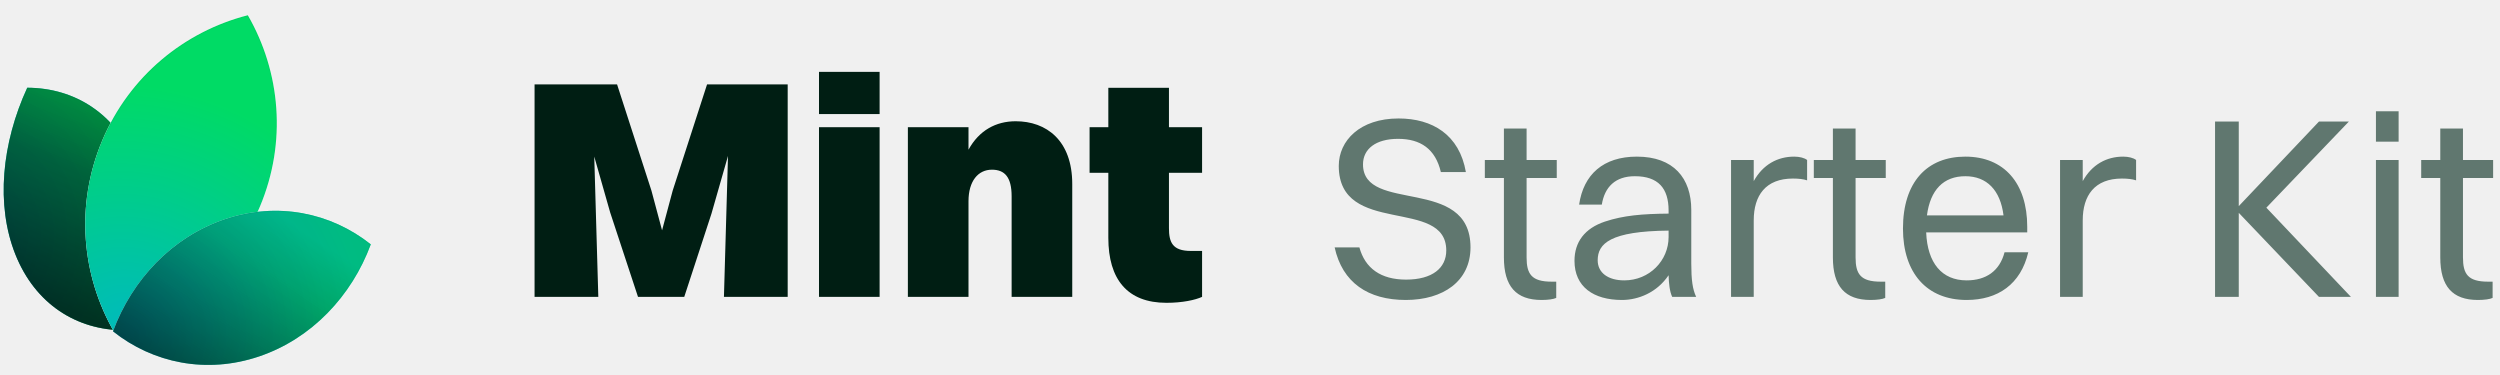
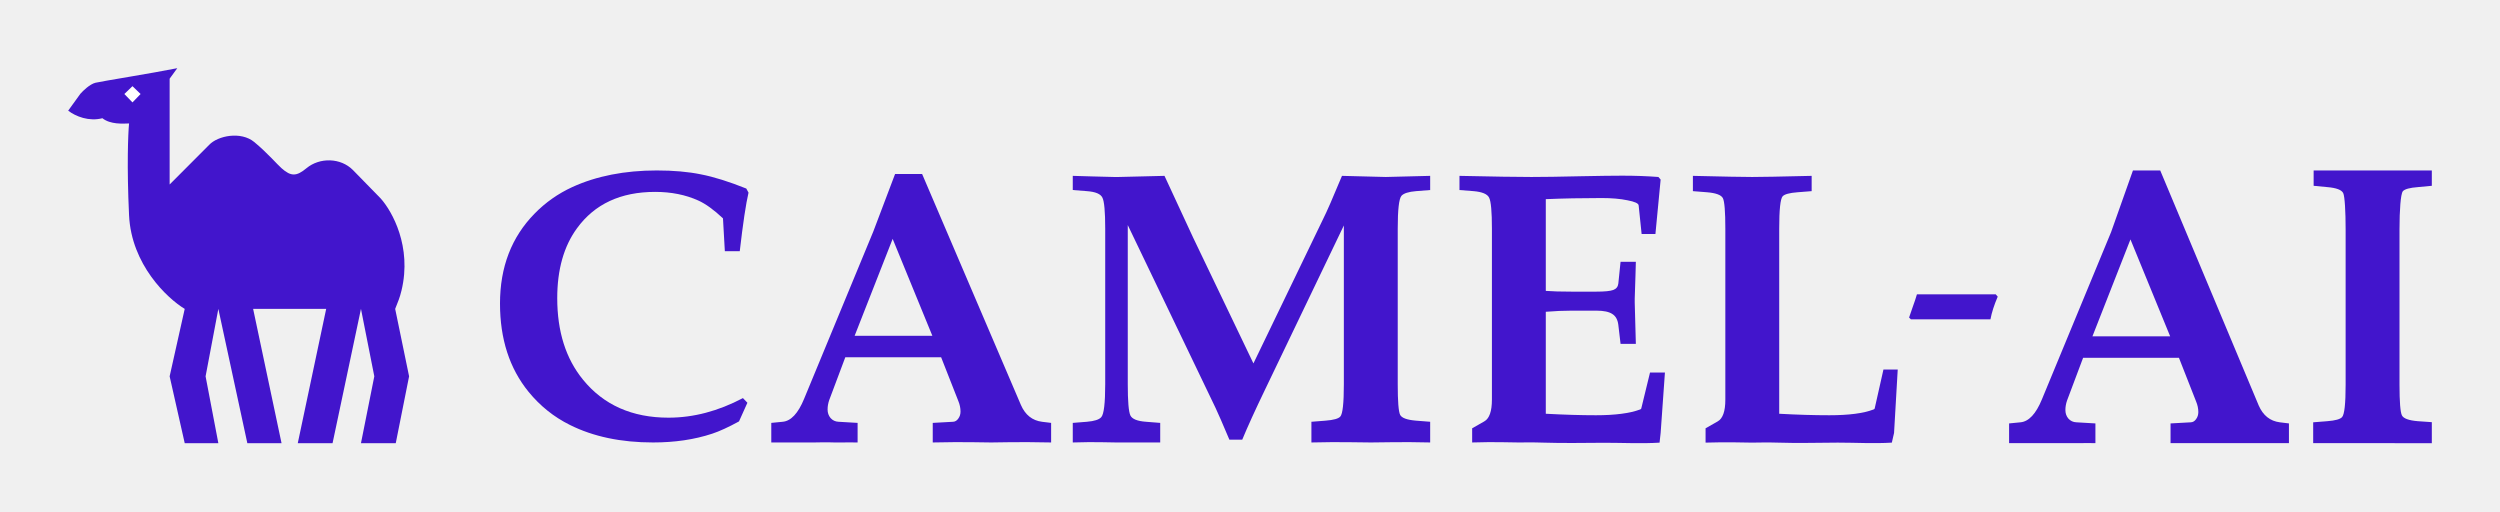
- <svg xmlns="http://www.w3.org/2000/svg" width="160" height="24" viewBox="0 0 160 24" fill="none">
-   <path d="M7.953 21.139C4.896 21.13 2.255 19.458 0.987 16.29C-0.28 13.121 0.109 9.163 1.744 5.615C4.801 5.624 7.442 7.296 8.71 10.465C9.977 13.633 9.588 17.591 7.953 21.139Z" fill="white" />
-   <path d="M7.953 21.139C4.896 21.13 2.255 19.458 0.987 16.29C-0.28 13.121 0.109 9.163 1.744 5.615C4.801 5.624 7.442 7.296 8.71 10.465C9.977 13.633 9.588 17.591 7.953 21.139Z" fill="url(#paint0_radial_115_86)" />
-   <path d="M7.953 21.139C4.896 21.13 2.255 19.458 0.987 16.29C-0.28 13.121 0.109 9.163 1.744 5.615C4.801 5.624 7.442 7.296 8.71 10.465C9.977 13.633 9.588 17.591 7.953 21.139Z" fill="black" fill-opacity="0.5" style="mix-blend-mode:hard-light" />
-   <path d="M7.953 21.139C4.896 21.13 2.255 19.458 0.987 16.29C-0.28 13.121 0.109 9.163 1.744 5.615C4.801 5.624 7.442 7.296 8.71 10.465C9.977 13.633 9.588 17.591 7.953 21.139Z" fill="url(#paint1_linear_115_86)" fill-opacity="0.5" style="mix-blend-mode:hard-light" />
-   <path d="M7.935 21.111C4.897 21.096 2.274 19.431 1.013 16.279C-0.248 13.124 0.136 9.182 1.762 5.643C4.8 5.659 7.423 7.324 8.684 10.476C9.945 13.63 9.561 17.572 7.935 21.111Z" stroke="url(#paint2_linear_115_86)" stroke-opacity="0.05" stroke-width="0.056" />
-   <path d="M7.31 21.257C11.354 20.221 14.884 17.375 16.628 13.236C18.373 9.097 17.945 4.587 15.86 0.976C11.816 2.012 8.287 4.858 6.542 8.998C4.797 13.137 5.225 17.646 7.31 21.257Z" fill="white" />
-   <path d="M7.31 21.257C11.354 20.221 14.884 17.375 16.628 13.236C18.373 9.097 17.945 4.587 15.86 0.976C11.816 2.012 8.287 4.858 6.542 8.998C4.797 13.137 5.225 17.646 7.31 21.257Z" fill="url(#paint3_radial_115_86)" />
-   <path d="M16.602 13.225C14.864 17.349 11.351 20.187 7.324 21.225C5.253 17.624 4.829 13.132 6.568 9.009C8.306 4.885 11.819 2.047 15.846 1.009C17.918 4.61 18.341 9.101 16.602 13.225Z" stroke="url(#paint4_linear_115_86)" stroke-opacity="0.05" stroke-width="0.056" />
-   <path d="M7.234 21.207C9.789 23.237 13.21 23.951 16.577 22.814C19.944 21.677 22.506 18.945 23.73 15.638C21.175 13.608 17.754 12.894 14.387 14.031C11.02 15.168 8.458 17.901 7.234 21.207Z" fill="white" />
-   <path d="M7.234 21.207C9.789 23.237 13.21 23.951 16.577 22.814C19.944 21.677 22.506 18.945 23.73 15.638C21.175 13.608 17.754 12.894 14.387 14.031C11.02 15.168 8.458 17.901 7.234 21.207Z" fill="url(#paint5_radial_115_86)" />
-   <path d="M7.234 21.207C9.789 23.237 13.21 23.951 16.577 22.814C19.944 21.677 22.506 18.945 23.73 15.638C21.175 13.608 17.754 12.894 14.387 14.031C11.02 15.168 8.458 17.901 7.234 21.207Z" fill="black" fill-opacity="0.2" style="mix-blend-mode:hard-light" />
-   <path d="M7.234 21.207C9.789 23.237 13.21 23.951 16.577 22.814C19.944 21.677 22.506 18.945 23.73 15.638C21.175 13.608 17.754 12.894 14.387 14.031C11.02 15.168 8.458 17.901 7.234 21.207Z" fill="url(#paint6_linear_115_86)" fill-opacity="0.5" style="mix-blend-mode:hard-light" />
-   <path d="M16.568 22.787C13.218 23.918 9.814 23.212 7.267 21.198C8.492 17.907 11.044 15.189 14.396 14.058C17.747 12.927 21.15 13.633 23.697 15.648C22.472 18.938 19.92 21.656 16.568 22.787Z" stroke="url(#paint7_linear_115_86)" stroke-opacity="0.05" stroke-width="0.056" />
-   <path d="M34.212 19V5.4H39.492L41.692 12.2L42.372 14.74L43.052 12.2L45.252 5.4H50.412V19H46.332L46.592 9.98L45.532 13.68L43.792 19H40.832L39.052 13.6L38.032 10.02L38.292 19H34.212ZM52.416 7.3V4.6H56.295V7.3H52.416ZM52.416 19V8.14H56.295V19H52.416ZM58.104 19V8.14H61.984V9.58C62.664 8.34 63.744 7.76 65.004 7.76C66.964 7.76 68.624 8.98 68.624 11.78V19H64.744V12.56C64.744 11.34 64.304 10.86 63.484 10.86C62.604 10.86 61.984 11.58 61.984 12.88V19H58.104ZM70.933 15.22V11.06H69.733V8.14H70.933V5.62H74.813V8.14H76.933V11.06H74.813V14.6C74.813 15.5 75.033 16.06 76.213 16.06H76.933V19C76.493 19.2 75.673 19.38 74.653 19.38C72.153 19.38 70.933 17.88 70.933 15.22Z" fill="#001E13" />
-   <path d="M87.232 10.519C87.232 13.687 94.112 11.229 94.112 15.832C94.112 17.994 92.364 19.198 89.971 19.198C87.562 19.198 85.912 18.093 85.417 15.832H87.001C87.364 17.169 88.371 17.895 89.987 17.895C91.671 17.895 92.561 17.152 92.561 16.03C92.561 12.598 85.681 15.155 85.681 10.618C85.681 9.001 87.034 7.582 89.509 7.582C91.671 7.582 93.403 8.621 93.816 11.014H92.215C91.868 9.529 90.912 8.886 89.476 8.886C88.057 8.886 87.232 9.529 87.232 10.519ZM96.25 16.476V11.393H95.029V10.239H96.25V8.226H97.702V10.239H99.632V11.393H97.702V16.476C97.702 17.532 98.015 18.026 99.302 18.026H99.599V19.066C99.434 19.148 99.071 19.198 98.659 19.198C97.025 19.198 96.25 18.323 96.25 16.476ZM102.516 13.093H101.064C101.345 11.162 102.615 10.024 104.76 10.024C107.103 10.024 108.242 11.393 108.242 13.44V16.888C108.242 17.895 108.324 18.521 108.555 19H107.021C106.856 18.654 106.806 18.142 106.79 17.614C106.047 18.72 104.859 19.198 103.803 19.198C101.988 19.198 100.767 18.357 100.767 16.69C100.767 15.486 101.427 14.611 102.714 14.182C103.902 13.786 105.107 13.687 106.79 13.671V13.473C106.79 12.053 106.13 11.278 104.628 11.278C103.374 11.278 102.698 11.971 102.516 13.093ZM102.252 16.657C102.252 17.465 102.929 17.944 103.952 17.944C105.569 17.944 106.79 16.674 106.79 15.172V14.759C103.061 14.793 102.252 15.585 102.252 16.657ZM110.787 19V10.239H112.239V11.591C112.833 10.519 113.774 10.024 114.83 10.024C115.176 10.024 115.49 10.107 115.655 10.239V11.542C115.407 11.46 115.094 11.427 114.747 11.427C112.998 11.427 112.239 12.515 112.239 14.1V19H110.787ZM117.305 16.476V11.393H116.084V10.239H117.305V8.226H118.757V10.239H120.688V11.393H118.757V16.476C118.757 17.532 119.071 18.026 120.358 18.026H120.655V19.066C120.49 19.148 120.127 19.198 119.714 19.198C118.081 19.198 117.305 18.323 117.305 16.476ZM129.809 16.145C129.33 18.192 127.862 19.198 125.865 19.198C123.324 19.198 121.79 17.482 121.79 14.627C121.79 11.658 123.324 10.024 125.783 10.024C128.258 10.024 129.743 11.723 129.743 14.512V14.875H123.275C123.357 16.838 124.281 17.944 125.865 17.944C127.103 17.944 127.977 17.35 128.291 16.145H129.809ZM125.783 11.278C124.38 11.278 123.539 12.152 123.324 13.786H128.225C128.027 12.169 127.152 11.278 125.783 11.278ZM131.843 19V10.239H133.295V11.591C133.889 10.519 134.829 10.024 135.885 10.024C136.232 10.024 136.545 10.107 136.71 10.239V11.542C136.463 11.46 136.149 11.427 135.803 11.427C134.054 11.427 133.295 12.515 133.295 14.1V19H131.843ZM141.763 19V7.78H143.281V13.192L148.413 7.78H150.327L145.047 13.291L150.459 19H148.413L143.281 13.621V19H141.763ZM152.06 9.067V7.12H153.512V9.067H152.06ZM152.06 19V10.239H153.512V19H152.06ZM156.178 16.476V11.393H154.957V10.239H156.178V8.226H157.63V10.239H159.56V11.393H157.63V16.476C157.63 17.532 157.943 18.026 159.23 18.026H159.527V19.066C159.362 19.148 158.999 19.198 158.587 19.198C156.953 19.198 156.178 18.323 156.178 16.476Z" fill="#002719" fill-opacity="0.6" />
-   <defs>
-     <radialGradient id="paint0_radial_115_86" cx="0" cy="0" r="1" gradientUnits="userSpaceOnUse" gradientTransform="translate(-3.00503 15.023) rotate(-10.029) scale(17.9572 17.784)">
-       <stop stop-color="#00B0BB" />
-       <stop offset="1" stop-color="#00DB65" />
-     </radialGradient>
-     <linearGradient id="paint1_linear_115_86" x1="7.39" y1="4.813" x2="1.63" y2="18.689" gradientUnits="userSpaceOnUse">
-       <stop stop-color="#18E299" />
-       <stop offset="1" />
-     </linearGradient>
-     <linearGradient id="paint2_linear_115_86" x1="7.948" y1="8.016" x2="1.761" y2="18.746" gradientUnits="userSpaceOnUse">
-       <stop />
-       <stop offset="1" stop-opacity="0" />
-     </linearGradient>
-     <radialGradient id="paint3_radial_115_86" cx="0" cy="0" r="1" gradientUnits="userSpaceOnUse" gradientTransform="translate(8.11404 20.8822) rotate(-75.7542) scale(21.6246 23.7772)">
-       <stop stop-color="#00BBBB" />
-       <stop offset="0.713" stop-color="#00DB65" />
-     </radialGradient>
-     <linearGradient id="paint4_linear_115_86" x1="7.602" y1="5.871" x2="15.556" y2="16.372" gradientUnits="userSpaceOnUse">
-       <stop />
-       <stop offset="1" stop-opacity="0" />
-     </linearGradient>
-     <radialGradient id="paint5_radial_115_86" cx="0" cy="0" r="1" gradientUnits="userSpaceOnUse" gradientTransform="translate(7.84537 21.5181) rotate(-20.3525) scale(18.5603 17.32)">
-       <stop stop-color="#00B0BB" />
-       <stop offset="1" stop-color="#00DB65" />
-     </radialGradient>
-     <linearGradient id="paint6_linear_115_86" x1="16.808" y1="13.007" x2="10.041" y2="22.994" gradientUnits="userSpaceOnUse">
-       <stop stop-color="#00B1BC" />
-       <stop offset="1" />
-     </linearGradient>
-     <linearGradient id="paint7_linear_115_86" x1="16.808" y1="13.007" x2="14.169" y2="23.841" gradientUnits="userSpaceOnUse">
-       <stop />
-       <stop offset="1" stop-opacity="0" />
-     </linearGradient>
-   </defs>
+ <svg xmlns="http://www.w3.org/2000/svg" width="1320" height="270" viewBox="0 0 1320 270" fill="none">
+   <path d="M42.429 49.53L36 58.431C39.98 61.5 47.02 64.263 54.061 62.421C58.347 65.797 64.878 65.286 68.143 65.184C67.633 70.504 66.918 87.652 68.143 113.68C69.367 139.708 88.245 157.47 97.531 163.097L89.571 198.702L97.531 234H115.286L108.551 198.702L115.286 163.097L130.592 234H148.653L133.653 163.097H172.225L157.224 234H175.592L190.592 163.097L197.633 198.702L190.592 234H208.959L216 198.702L208.653 163.097C210.184 159.107 210.998 157.548 212.02 153.275C217.531 130.255 207.122 111.634 201 104.779L186.306 89.739C179.878 83.293 168.857 82.986 161.816 88.818C156.64 93.105 153.709 93.342 148.653 88.818C146.51 86.976 141.213 80.76 134.265 75.006C127.224 69.174 114.98 71.629 110.388 76.54L89.571 97.412V41.549L93.6 36C80.335 38.66 53.327 42.961 50.388 43.698C47.449 44.435 43.857 47.893 42.429 49.53Z" fill="#4215CC" />
+   <path d="M65.657 49.629L69.943 45.502L74.229 49.629L69.943 54.073L65.657 49.629Z" fill="white" />
+   <path d="M264 160.285C264 140.991 270.103 125.142 282.31 112.739C288.019 106.898 294.647 102.239 302.194 98.761C314.991 92.92 329.856 90 346.787 90C355.581 90 363.358 90.689 370.117 92.067C376.876 93.379 384.85 95.873 394.038 99.548L395.219 101.714C393.841 107.555 392.299 117.858 390.592 132.624H382.717L381.733 115.298C376.942 110.77 372.578 107.62 368.64 105.848C361.947 102.83 354.367 101.32 345.901 101.32C327.723 101.32 313.974 107.719 304.655 120.516C297.699 130.031 294.221 142.336 294.221 157.43C294.221 175.018 298.749 189.357 307.805 200.448C318.699 213.836 333.76 220.53 352.989 220.53C366.114 220.53 379.206 217.084 392.266 210.193L394.628 212.654L390.199 222.498C384.555 225.583 379.83 227.748 376.023 228.995C366.704 232.08 356.303 233.622 344.818 233.622C327.887 233.622 313.252 230.537 300.915 224.369C292.449 220.169 285.164 214.328 279.061 206.847C269.02 194.509 264 178.988 264 160.285Z" fill="#4215CC" />
+   <path d="M407.238 233.622V223.286L413.243 222.695C417.64 222.301 421.413 218.265 424.563 210.587L461.084 122.288L472.601 91.87H486.875L539.047 213.836C541.344 219.086 545.052 222.039 550.171 222.695L554.994 223.286V233.622C537.407 233.228 526.933 233.622 523.323 233.622C519.32 233.622 508.958 233.228 492.486 233.622V223.286L503.216 222.695C504.331 222.63 505.25 222.072 505.972 221.022C506.759 219.972 507.153 218.725 507.153 217.281C507.153 215.444 506.759 213.573 505.972 211.67L496.916 188.635H446.318L437.852 211.178C437.262 212.884 436.966 214.558 436.966 216.198C436.966 217.97 437.491 219.48 438.541 220.726C439.657 221.973 441.068 222.63 442.774 222.695L452.815 223.286V233.635C447.696 233.504 443.562 233.693 441.002 233.627C435.555 233.43 431.837 233.622 429.802 233.622H407.238ZM451.24 177.315H492.289L471.321 126.127L451.24 177.315Z" fill="#4215CC" />
+   <path d="M566.423 233.622V223.286L573.904 222.695C577.842 222.367 580.368 221.547 581.484 220.234C582.862 218.659 583.551 212.884 583.551 202.909V120.713C583.551 111.722 583.059 106.275 582.074 104.372C581.156 102.403 578.432 101.255 573.904 100.926L566.423 100.336V92.854L576.66 93.15C583.354 93.347 587.193 93.445 588.178 93.445H590.639L614.855 92.854C622.467 109.392 627.488 120.22 629.916 125.339L661.81 191.884L698.626 115.594C700.464 111.984 703.778 104.405 708.568 92.854C722.547 93.248 730.258 93.445 731.701 93.445C733.211 93.445 741.02 93.248 755.13 92.854V100.336L747.649 100.926C743.711 101.255 741.152 102.075 739.97 103.387C738.658 104.962 738.002 110.737 738.002 120.713V202.909C738.002 211.965 738.428 217.347 739.281 219.053C740.134 220.694 742.924 221.711 747.649 222.105L755.13 222.695V233.622C740.102 233.228 729.752 233.622 723.846 233.622C717.874 233.622 707.321 233.228 692.424 233.622V222.695L699.906 222.105C704.106 221.776 706.698 221.055 707.682 219.939C708.929 218.561 709.553 212.884 709.553 202.909V119.039L668.012 205.567C662.762 216.461 658.726 225.32 655.904 232.145H649.111C645.568 223.745 643.139 218.167 641.827 215.411L595.462 118.842V202.909C595.462 211.9 595.922 217.379 596.84 219.348C597.759 221.251 600.515 222.367 605.109 222.695L612.591 223.286V233.622C600.644 233.622 593.251 233.622 589.444 233.622C585.572 233.622 578.17 233.228 566.423 233.622Z" fill="#4215CC" />
+   <path d="M770.604 100.336V92.854C788.585 93.248 801.251 93.445 808.601 93.445C814.77 93.445 823.498 93.314 834.786 93.051C844.433 92.854 851.684 92.756 856.541 92.756C863.234 92.756 869.6 92.986 875.638 93.445L876.819 94.823L874.063 123.567H866.778L865.203 108.408C865.072 107.358 863.103 106.472 859.297 105.75C855.556 104.962 850.995 104.569 845.614 104.569C835.179 104.569 825.368 104.766 816.181 105.159V153.591C819.593 153.854 824.089 153.985 829.667 153.985H842.956C847.287 153.985 850.241 153.69 851.816 153.099C853.391 152.508 854.277 151.393 854.473 149.752L855.655 138.235H863.727C863.661 141.45 863.595 143.879 863.53 145.519C863.267 152.147 863.136 156.183 863.136 157.627C863.136 158.743 863.136 159.465 863.136 159.793L863.727 181.548H855.655L854.473 171.507C854.145 168.816 853.095 166.913 851.323 165.798C849.551 164.616 846.762 164.026 842.956 164.026H829.667C825.664 164.026 821.168 164.223 816.181 164.616V218.462C826.025 218.987 834.851 219.25 842.661 219.25C852.767 219.25 860.544 218.233 865.991 216.198C866.319 216.067 866.516 215.903 866.581 215.706L871.208 196.707H879.083L876.819 228.602L876.248 233.719C866.864 234.31 856.643 233.785 847.128 233.785C837.153 233.785 826.329 234.097 814.647 233.704C809.2 233.507 804.917 233.622 801.767 233.622C797.239 233.622 789.307 233.228 777.297 233.622V226.141L783.696 222.498C786.387 220.989 787.732 217.15 787.732 210.981V120.713C787.732 111.722 787.24 106.275 786.255 104.372C785.337 102.469 782.613 101.32 778.085 100.926L770.604 100.336Z" fill="#4215CC" />
+   <path d="M893.849 100.926V92.854C910.059 93.248 920.493 93.445 925.152 93.445C929.746 93.445 940.214 93.248 956.555 92.854V100.926L949.073 101.517C944.807 101.845 942.182 102.567 941.198 103.683C940.017 105.126 939.426 110.803 939.426 120.713V218.462C948.942 218.987 957.768 219.25 965.906 219.25C976.209 219.25 983.986 218.233 989.236 216.198C989.564 216.067 989.761 215.903 989.827 215.706L994.453 195.132H1002L1000.06 228.602L998.89 233.704C989.505 234.294 979.845 233.704 970.329 233.704C960.354 233.704 950.09 234.097 938.409 233.704C932.962 233.507 928.119 233.704 924.969 233.704C920.441 233.704 912.552 233.31 900.543 233.704V226.141L906.941 222.498C909.632 220.989 910.977 217.183 910.977 211.079V120.713C910.977 111.722 910.551 106.373 909.698 104.667C908.844 102.961 906.055 101.911 901.33 101.517L893.849 100.926Z" fill="#4215CC" />
+   <path d="M1008 167.661C1008.55 166.019 1009.14 164.298 1009.77 162.499C1010.84 159.565 1011.63 157.199 1012.14 155.4H1053.74L1054.8 156.632C1052.91 161.012 1051.63 165.002 1050.96 168.6H1008.95L1008 167.661Z" fill="#4215CC" />
+   <path d="M1060.8 233.986V223.568L1066.8 222.977C1071.2 222.583 1074.97 218.547 1078.13 210.869L1114.65 122.569L1126.2 90H1140.6L1192.61 214.118C1194.91 219.368 1198.61 222.321 1203.73 222.977L1208.56 223.568V233.986C1191 233.986 1180.3 233.986 1176.69 233.986C1172.69 233.986 1162.2 233.986 1146.05 233.986V223.568L1156.78 222.977C1157.89 222.911 1158.81 222.354 1159.53 221.304C1160.32 220.254 1160.72 219.007 1160.72 217.563C1160.72 215.725 1160.32 213.855 1159.53 211.952L1150.48 188.917H1099.88L1091.41 211.46C1090.82 213.166 1090.53 214.839 1090.53 216.48C1090.53 218.252 1091.05 219.761 1092.1 221.008C1093.22 222.255 1094.63 222.911 1096.34 222.977L1106.38 223.568V233.986C1101.26 233.854 1097.49 234.051 1094.93 233.986C1089.3 233.986 1085.2 233.986 1083.17 233.986H1060.8ZM1104.8 177.597H1145.85L1124.88 126.409L1104.8 177.597Z" fill="#4215CC" />
+   <path d="M1221.36 233.986V222.977L1228.84 222.386C1233.04 222.058 1235.64 221.336 1236.62 220.221C1237.87 218.843 1238.49 213.166 1238.49 203.191V120.994C1238.49 112.004 1238.06 103.655 1237.21 101.949C1236.36 100.243 1233.57 99.193 1228.84 98.799L1221.6 98.1V90C1237.8 90 1248.14 90 1252.8 90C1257.39 90 1267.73 90 1284 90V98.1L1276.59 98.799C1272.32 99.127 1269.7 99.849 1268.71 100.965C1267.53 102.408 1266.94 111.085 1266.94 120.994V203.191C1266.94 212.247 1267.37 217.629 1268.22 219.335C1269.07 220.975 1271.86 221.993 1276.59 222.386L1284 222.9V234C1269.23 234 1258.5 233.986 1252.33 233.986C1246.1 233.986 1236 233.986 1221.36 233.986Z" fill="#4215CC" />
</svg>
